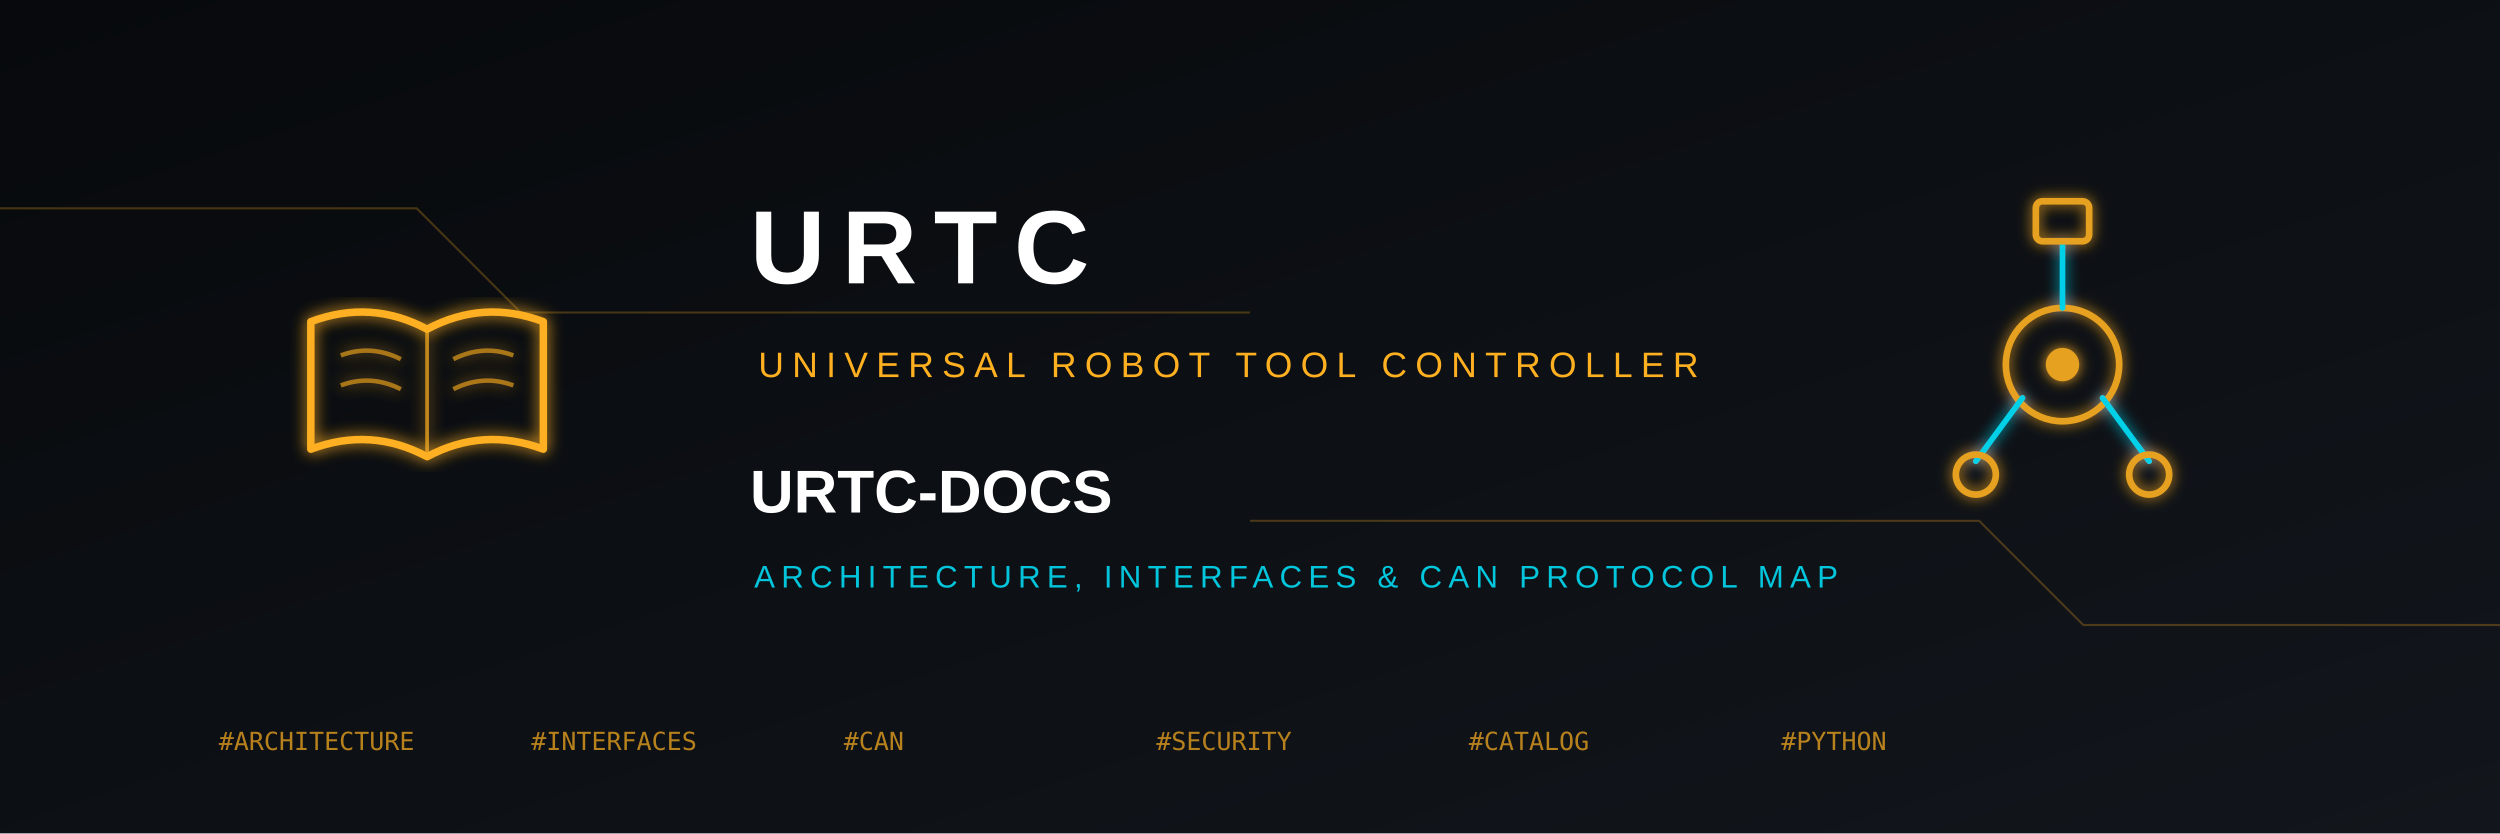
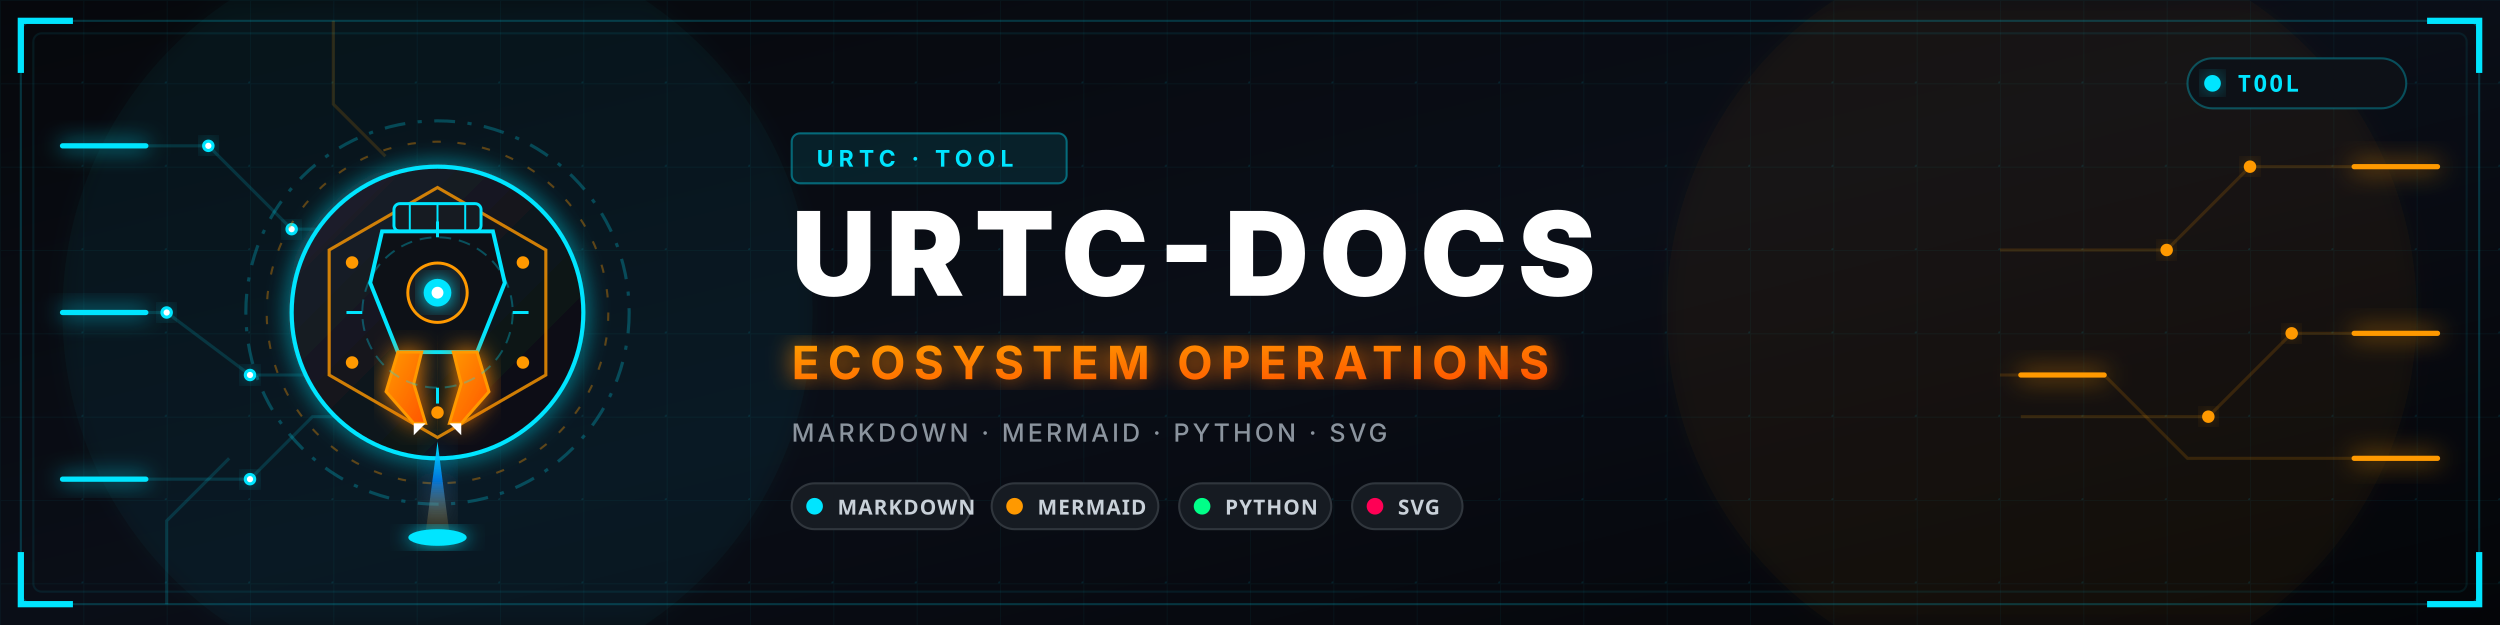
- <svg xmlns="http://www.w3.org/2000/svg" viewBox="0 0 1200 400" role="img" aria-labelledby="title desc">
+ <svg xmlns="http://www.w3.org/2000/svg" viewBox="0 0 1200 300" width="100%" height="100%">
  <defs>
-     <linearGradient id="bg" x1="0%" y1="0%" x2="100%" y2="100%">
-       <stop stop-color="#07090C" />
-       <stop offset="1" stop-color="#12161C" />
-     </linearGradient>
-     <filter id="g">
-       <feGaussianBlur stdDeviation="4" result="b" />
+     <linearGradient id="bgGlow" x1="0%" y1="0%" x2="100%" y2="100%">
+       <stop offset="0%" stop-color="#06080C" />
+       <stop offset="50%" stop-color="#0A0E17" />
+       <stop offset="100%" stop-color="#040508" />
+     </linearGradient>
+     <linearGradient id="cyanGlow" x1="0%" y1="0%" x2="100%" y2="0%">
+       <stop offset="0%" stop-color="#00E5FF" stop-opacity="0.9" />
+       <stop offset="100%" stop-color="#0088FF" stop-opacity="0.9" />
+     </linearGradient>
+     <linearGradient id="goldGlow" x1="0%" y1="0%" x2="100%" y2="100%">
+       <stop offset="0%" stop-color="#FF9900" />
+       <stop offset="100%" stop-color="#FF5500" />
+     </linearGradient>
+     <linearGradient id="canBeam" x1="0%" y1="0%" x2="0%" y2="100%">
+       <stop offset="0%" stop-color="#00E5FF" stop-opacity="1" />
+       <stop offset="40%" stop-color="#0088FF" stop-opacity="0.8" />
+       <stop offset="100%" stop-color="#FF9900" stop-opacity="0" />
+     </linearGradient>
+     <linearGradient id="metalGradient" x1="0%" y1="0%" x2="100%" y2="100%">
+       <stop offset="0%" stop-color="#1F2430" />
+       <stop offset="50%" stop-color="#11151C" />
+       <stop offset="100%" stop-color="#0A0D12" />
+     </linearGradient>
+     <filter id="glowCyan" x="-30%" y="-30%" width="160%" height="160%">
+       <feGaussianBlur stdDeviation="5" result="blur" />
      <feMerge>
-         <feMergeNode in="b" />
+         <feMergeNode in="blur" />
        <feMergeNode in="SourceGraphic" />
      </feMerge>
    </filter>
+     <filter id="glowGold" x="-30%" y="-30%" width="160%" height="160%">
+       <feGaussianBlur stdDeviation="6" result="blur" />
+       <feMerge>
+         <feMergeNode in="blur" />
+         <feMergeNode in="SourceGraphic" />
+       </feMerge>
+     </filter>
+     <filter id="glowBeam" x="-30%" y="-30%" width="160%" height="160%">
+       <feGaussianBlur stdDeviation="8" result="blur" />
+       <feMerge>
+         <feMergeNode in="blur" />
+         <feMergeNode in="SourceGraphic" />
+       </feMerge>
+     </filter>
+     <pattern id="cyberGrid" width="40" height="40" patternUnits="userSpaceOnUse">
+       <path d="M 40 0 L 0 0 0 40" fill="none" stroke="#00E5FF" stroke-opacity="0.04" stroke-width="1" />
+       <circle cx="40" cy="40" r="1" fill="#00E5FF" fill-opacity="0.1" />
+     </pattern>
+     <g id="pcbNode">
+       <circle cx="0" cy="0" r="3" fill="#00E5FF" filter="url(#glowCyan)" />
+       <circle cx="0" cy="0" r="1.5" fill="#FFFFFF" />
+     </g>
  </defs>
-   <rect width="1200" height="400" fill="url(#bg)" />
-   <g fill="none" stroke="#FFB020" stroke-width="1" opacity=".25">
-     <path d="M0 100H200L250 150H600" />
-     <path d="M1200 300H1000L950 250H600" />
-   </g>
-   <g transform="translate(205 185) scale(.9)" filter="url(#g)">
-     <path d="M-62,-34 Q-30,-46 0,-30 Q30,-46 62,-34 V34 Q30,22 0,38 Q-30,22 -62,34 Z" fill="none" stroke="#FFB020" stroke-width="4" stroke-linejoin="round" />
-     <path d="M0,-30 V38" stroke="#FFB020" stroke-width="2.0" opacity=".7" />
-     <path d="M-46,-16 Q-30,-22 -14,-14 M-46,0 Q-30,-6 -14,2 M14,-14 Q30,-22 46,-16 M14,2 Q30,-6 46,0" fill="none" stroke="#FFB020" stroke-width="2.4" opacity=".6" />
-   </g>
-   <g transform="translate(990 175) scale(.8)" filter="url(#g)" opacity=".9">
-     <g stroke="#FFB020" stroke-width="4" fill="none" stroke-linecap="round" stroke-linejoin="round">
-       <circle r="34" />
-       <circle r="10" fill="#FFB020" stroke="none" />
-       <path d="M0,-34 V-74 M-24,20 L-52,58 M24,20 L52,58" stroke="#00E5FF" stroke-width="3.4" />
-       <rect x="-16" y="-98" width="32" height="24" rx="4" />
-       <circle cx="-52" cy="66" r="12" />
-       <circle cx="52" cy="66" r="12" />
-     </g>
-   </g>
-   <text x="360" y="136" font-family="Arial,sans-serif" font-size="50" font-weight="bold" fill="#FFF" letter-spacing="8">URTC</text>
-   <text x="364" y="181" font-family="Arial,sans-serif" font-size="17" fill="#FFB020" letter-spacing="4">UNIVERSAL ROBOT TOOL CONTROLLER</text>
-   <text x="360" y="246" font-family="Arial,sans-serif" font-size="29" font-weight="bold" fill="#FFF">URTC-DOCS</text>
-   <text x="362" y="282" font-family="Arial,sans-serif" font-size="15" fill="#00E5FF" opacity=".85" letter-spacing="3">ARCHITECTURE, INTERFACES &amp; CAN PROTOCOL MAP</text>
-   <g font-family="monospace" font-size="12" fill="#FFB020" opacity=".7">
-     <text x="105" y="360">#ARCHITECTURE</text>
-     <text x="255" y="360">#INTERFACES</text>
-     <text x="405" y="360">#CAN</text>
-     <text x="555" y="360">#SECURITY</text>
-     <text x="705" y="360">#CATALOG</text>
-     <text x="855" y="360">#PYTHON</text>
+   <rect width="1200" height="300" fill="url(#bgGlow)" />
+   <rect width="1200" height="300" fill="url(#cyberGrid)" />
+   <circle cx="210" cy="150" r="180" fill="#00E5FF" fill-opacity="0.03" filter="url(#glowCyan)">
+     <animate attributeName="fill-opacity" values="0.02;0.05;0.02" dur="6s" repeatCount="indefinite" />
+   </circle>
+   <circle cx="980" cy="150" r="180" fill="#FF9900" fill-opacity="0.03" filter="url(#glowGold)">
+     <animate attributeName="fill-opacity" values="0.02;0.05;0.02" dur="6s" repeatCount="indefinite" />
+   </circle>
+   <rect x="10" y="10" width="1180" height="280" fill="none" stroke="#00E5FF" stroke-opacity="0.2" stroke-width="1" rx="6" />
+   <rect x="16" y="16" width="1168" height="268" fill="none" stroke="#00E5FF" stroke-opacity="0.08" stroke-width="1" rx="4" />
+   <path d="M 10 35 L 10 10 L 35 10" fill="none" stroke="#00E5FF" stroke-width="3">
+     <animate attributeName="stroke-opacity" values="0.6;1;0.6" dur="3s" repeatCount="indefinite" />
+   </path>
+   <path d="M 1190 35 L 1190 10 L 1165 10" fill="none" stroke="#00E5FF" stroke-width="3">
+     <animate attributeName="stroke-opacity" values="0.6;1;0.6" dur="3s" repeatCount="indefinite" />
+   </path>
+   <path d="M 10 265 L 10 290 L 35 290" fill="none" stroke="#00E5FF" stroke-width="3">
+     <animate attributeName="stroke-opacity" values="0.6;1;0.6" dur="3s" repeatCount="indefinite" />
+   </path>
+   <path d="M 1190 265 L 1190 290 L 1165 290" fill="none" stroke="#00E5FF" stroke-width="3">
+     <animate attributeName="stroke-opacity" values="0.6;1;0.6" dur="3s" repeatCount="indefinite" />
+   </path>
+   <g stroke="#00E5FF" stroke-opacity="0.15" stroke-width="1.5" fill="none">
+     <path d="M 30 70 L 100 70 L 140 110 L 180 110" />
+     <path d="M 30 150 L 80 150 L 120 180 L 160 180" />
+     <path d="M 30 230 L 120 230 L 150 200 L 175 200" />
+     <path d="M 80 290 L 80 250 L 110 220" />
+     <path d="M 160 10 L 160 50 L 185 75" stroke="#FF9900" stroke-opacity="0.15" />
+   </g>
+   <g fill="none" stroke-linecap="round" stroke-linejoin="round">
+     <path d="M 30 70 L 100 70 L 140 110 L 180 110" stroke="#00E5FF" stroke-width="2.5" stroke-dasharray="40, 200" filter="url(#glowCyan)">
+       <animate attributeName="stroke-dashoffset" values="240;0" dur="3s" repeatCount="indefinite" />
+     </path>
+     <path d="M 30 150 L 80 150 L 120 180 L 160 180" stroke="#00E5FF" stroke-width="2.5" stroke-dasharray="40, 180" filter="url(#glowCyan)">
+       <animate attributeName="stroke-dashoffset" values="220;0" dur="3.5s" repeatCount="indefinite" />
+     </path>
+     <path d="M 30 230 L 120 230 L 150 200 L 175 200" stroke="#00E5FF" stroke-width="2.5" stroke-dasharray="40, 190" filter="url(#glowCyan)">
+       <animate attributeName="stroke-dashoffset" values="230;0" dur="3.2s" repeatCount="indefinite" />
+     </path>
+   </g>
+   <use href="#pcbNode" x="100" y="70" />
+   <use href="#pcbNode" x="140" y="110" />
+   <use href="#pcbNode" x="80" y="150" />
+   <use href="#pcbNode" x="120" y="180" />
+   <use href="#pcbNode" x="120" y="230" />
+   <g stroke="#FF9900" stroke-opacity="0.15" stroke-width="1.5" fill="none">
+     <path d="M 1170 80 L 1080 80 L 1040 120 L 960 120" />
+     <path d="M 1170 160 L 1100 160 L 1060 200 L 970 200" />
+     <path d="M 1170 220 L 1050 220 L 1010 180 M 1010 180 L 960 180" />
+   </g>
+   <g fill="none" stroke-linecap="round" stroke-linejoin="round">
+     <path d="M 1170 80 L 1080 80 L 1040 120 L 960 120" stroke="#FF9900" stroke-width="2.5" stroke-dasharray="40, 230" filter="url(#glowGold)">
+       <animate attributeName="stroke-dashoffset" values="0;270" dur="3.5s" repeatCount="indefinite" />
+     </path>
+     <path d="M 1170 160 L 1100 160 L 1060 200 L 970 200" stroke="#FF9900" stroke-width="2.5" stroke-dasharray="40, 240" filter="url(#glowGold)">
+       <animate attributeName="stroke-dashoffset" values="0;280" dur="3.8s" repeatCount="indefinite" />
+     </path>
+     <path d="M 1170 220 L 1050 220 L 1010 180 M 1010 180 L 960 180" stroke="#FF9900" stroke-width="2.5" stroke-dasharray="40, 250" filter="url(#glowGold)">
+       <animate attributeName="stroke-dashoffset" values="0;290" dur="4s" repeatCount="indefinite" />
+     </path>
+   </g>
+   <circle cx="1080" cy="80" r="3" fill="#FF9900" filter="url(#glowGold)" />
+   <circle cx="1040" cy="120" r="3" fill="#FF9900" filter="url(#glowGold)" />
+   <circle cx="1100" cy="160" r="3" fill="#FF9900" filter="url(#glowGold)" />
+   <circle cx="1060" cy="200" r="3" fill="#FF9900" filter="url(#glowGold)" />
+   <g transform="translate(210, 150)">
+     <g>
+       <circle cx="0" cy="0" r="92" fill="none" stroke="#00E5FF" stroke-opacity="0.25" stroke-width="1.5" stroke-dasharray="10,6,2,6" />
+       <circle cx="0" cy="0" r="82" fill="none" stroke="#FF9900" stroke-opacity="0.35" stroke-width="1" stroke-dasharray="4,8" />
+       <animateTransform attributeName="transform" type="rotate" from="0 0 0" to="360 0 0" dur="30s" repeatCount="indefinite" />
+     </g>
+     <circle cx="0" cy="0" r="70" fill="url(#metalGradient)" stroke="#00E5FF" stroke-width="2" filter="url(#glowCyan)" />
+     <g>
+       <polygon points="0,-60 52,-30 52,30 0,60 -52,30 -52,-30" fill="none" stroke="#FF9900" stroke-width="1.5" stroke-opacity="0.8" />
+       <circle cx="0" cy="-48" r="3" fill="#FF9900" />
+       <circle cx="41" cy="-24" r="3" fill="#FF9900" />
+       <circle cx="41" cy="24" r="3" fill="#FF9900" />
+       <circle cx="0" cy="48" r="3" fill="#FF9900" />
+       <circle cx="-41" cy="24" r="3" fill="#FF9900" />
+       <circle cx="-41" cy="-24" r="3" fill="#FF9900" />
+       <animateTransform attributeName="transform" type="rotate" from="360 0 0" to="0 0 0" dur="24s" repeatCount="indefinite" />
+     </g>
+     <g transform="scale(0.95)">
+       <rect x="-22" y="-55" width="44" height="14" rx="3" fill="#161B22" stroke="#00E5FF" stroke-width="1.5" />
+       <line x1="-14" y1="-55" x2="-14" y2="-41" stroke="#00E5FF" stroke-width="1" />
+       <line x1="0" y1="-55" x2="0" y2="-41" stroke="#00E5FF" stroke-width="1" />
+       <line x1="14" y1="-55" x2="14" y2="-41" stroke="#00E5FF" stroke-width="1" />
+       <path d="M -28 -41 L 28 -41 L 34 -15 L 20 20 L -20 20 L -34 -15 Z" fill="#0D1117" stroke="#00E5FF" stroke-width="2" />
+       <circle cx="0" cy="-10" r="15" fill="#161B22" stroke="#FF9900" stroke-width="1.5" />
+       <circle cx="0" cy="-10" r="7" fill="#00E5FF" filter="url(#glowCyan)">
+         <animate attributeName="opacity" values="0.4;1;0.4" dur="1.8s" repeatCount="indefinite" />
+       </circle>
+       <circle cx="0" cy="-10" r="3" fill="#FFFFFF" />
+       <g>
+         <path d="M -20 20 L -26 40 L -12 56 L -6 56 L -12 36 L -8 20 Z" fill="url(#goldGlow)" stroke="#FF9900" stroke-width="1.5" filter="url(#glowGold)" />
+         <path d="M -12 56 L -12 62 L -6 56 Z" fill="#FFFFFF" />
+         <animateTransform attributeName="transform" type="translate" values="0,0; -2,0; 0,0" dur="2s" repeatCount="indefinite" />
+       </g>
+       <g>
+         <path d="M 20 20 L 26 40 L 12 56 L 6 56 L 12 36 L 8 20 Z" fill="url(#goldGlow)" stroke="#FF9900" stroke-width="1.5" filter="url(#glowGold)" />
+         <path d="M 12 56 L 12 62 L 6 56 Z" fill="#FFFFFF" />
+         <animateTransform attributeName="transform" type="translate" values="0,0; 2,0; 0,0" dur="2s" repeatCount="indefinite" />
+       </g>
+       <line x1="0" y1="20" x2="0" y2="52" stroke="#00E5FF" stroke-width="2" stroke-dasharray="3,3" filter="url(#glowCyan)">
+         <animate attributeName="stroke-dashoffset" values="12;0" dur="0.8s" repeatCount="indefinite" />
+       </line>
+       <circle cx="0" cy="0" r="38" fill="none" stroke="#00E5FF" stroke-opacity="0.3" stroke-width="1" stroke-dasharray="6,4" />
+       <line x1="-46" y1="0" x2="-38" y2="0" stroke="#00E5FF" stroke-width="1.5" />
+       <line x1="38" y1="0" x2="46" y2="0" stroke="#00E5FF" stroke-width="1.5" />
+       <line x1="0" y1="-46" x2="0" y2="-38" stroke="#00E5FF" stroke-width="1.5" />
+       <line x1="0" y1="38" x2="0" y2="46" stroke="#00E5FF" stroke-width="1.5" />
+     </g>
+   </g>
+   <path d="M 210 212 L 204 258 L 216 258 Z" fill="url(#canBeam)" filter="url(#glowBeam)">
+     <animate attributeName="opacity" values="0.3;1;0.3" dur="1.2s" repeatCount="indefinite" />
+   </path>
+   <ellipse cx="210" cy="258" rx="14" ry="4" fill="#00E5FF" filter="url(#glowCyan)">
+     <animate attributeName="rx" values="10;18;10" dur="1.2s" repeatCount="indefinite" />
+     <animate attributeName="opacity" values="0.4;1;0.4" dur="1.2s" repeatCount="indefinite" />
+   </ellipse>
+   <g transform="translate(380, 0)">
+     <g transform="translate(0, 82)">
+       <rect x="0" y="-18" width="132" height="24" rx="4" fill="#00E5FF" fill-opacity="0.1" stroke="#00E5FF" stroke-opacity="0.4" stroke-width="1">
+         <animate attributeName="stroke-opacity" values="0.3;0.8;0.3" dur="4s" repeatCount="indefinite" />
+       </rect>
+       <text x="12" y="-2" font-family="'Inter', 'Segoe UI', 'Roboto', sans-serif" font-weight="700" font-size="11" fill="#00E5FF" letter-spacing="2.5">URTC · TOOL</text>
+     </g>
+     <text x="0" y="142" font-family="'Inter', 'Segoe UI', 'Roboto', sans-serif" font-weight="900" font-size="56" fill="#FFFFFF" letter-spacing="5">URTC-DOCS</text>
+     <text x="0" y="182" font-family="'Inter', 'Segoe UI', 'Roboto', sans-serif" font-weight="700" font-size="22" fill="url(#goldGlow)" letter-spacing="4" filter="url(#glowGold)">ECOSYSTEM OPERATIONS</text>
+     <text x="0" y="212" font-family="'Inter', 'Segoe UI', 'Roboto', sans-serif" font-weight="500" font-size="12" fill="#8B949E" letter-spacing="1.5">MARKDOWN · MERMAID · PYTHON · SVG</text>
+     <g transform="translate(0, 232)">
+       <rect x="0" y="0" width="86" height="22" rx="11" fill="#161B22" stroke="#30363D" stroke-width="1" />
+       <circle cx="11" cy="11" r="4" fill="#00E5FF">
+         <animate attributeName="opacity" values="0.5;1;0.5" dur="2.0s" repeatCount="indefinite" />
+       </circle>
+       <text x="22" y="15" font-family="sans-serif" font-weight="600" font-size="10" fill="#C9D1D9" letter-spacing="0.5">MARKDOWN</text>
+       <rect x="96" y="0" width="80" height="22" rx="11" fill="#161B22" stroke="#30363D" stroke-width="1" />
+       <circle cx="107" cy="11" r="4" fill="#FF9900">
+         <animate attributeName="opacity" values="0.5;1;0.5" dur="2.2s" repeatCount="indefinite" />
+       </circle>
+       <text x="118" y="15" font-family="sans-serif" font-weight="600" font-size="10" fill="#C9D1D9" letter-spacing="0.5">MERMAID</text>
+       <rect x="186" y="0" width="73" height="22" rx="11" fill="#161B22" stroke="#30363D" stroke-width="1" />
+       <circle cx="197" cy="11" r="4" fill="#00FF88">
+         <animate attributeName="opacity" values="0.5;1;0.5" dur="2.4s" repeatCount="indefinite" />
+       </circle>
+       <text x="208" y="15" font-family="sans-serif" font-weight="600" font-size="10" fill="#C9D1D9" letter-spacing="0.5">PYTHON</text>
+       <rect x="269" y="0" width="53" height="22" rx="11" fill="#161B22" stroke="#30363D" stroke-width="1" />
+       <circle cx="280" cy="11" r="4" fill="#FF0055">
+         <animate attributeName="opacity" values="0.5;1;0.5" dur="2.6s" repeatCount="indefinite" />
+       </circle>
+       <text x="291" y="15" font-family="sans-serif" font-weight="600" font-size="10" fill="#C9D1D9" letter-spacing="0.5">SVG</text>
+     </g>
+   </g>
+   <g transform="translate(1060, 42)">
+     <rect x="-10" y="-14" width="105" height="24" rx="12" fill="#0D1117" stroke="#00E5FF" stroke-opacity="0.3" stroke-width="1" />
+     <circle cx="2" cy="-2" r="4" fill="#00E5FF" filter="url(#glowGold)">
+       <animate attributeName="opacity" values="0.3;1;0.3" dur="1.5s" repeatCount="indefinite" />
+     </circle>
+     <text x="14" y="2" font-family="monospace" font-weight="700" font-size="11" fill="#00E5FF" letter-spacing="1">TOOL</text>
  </g>
</svg>
